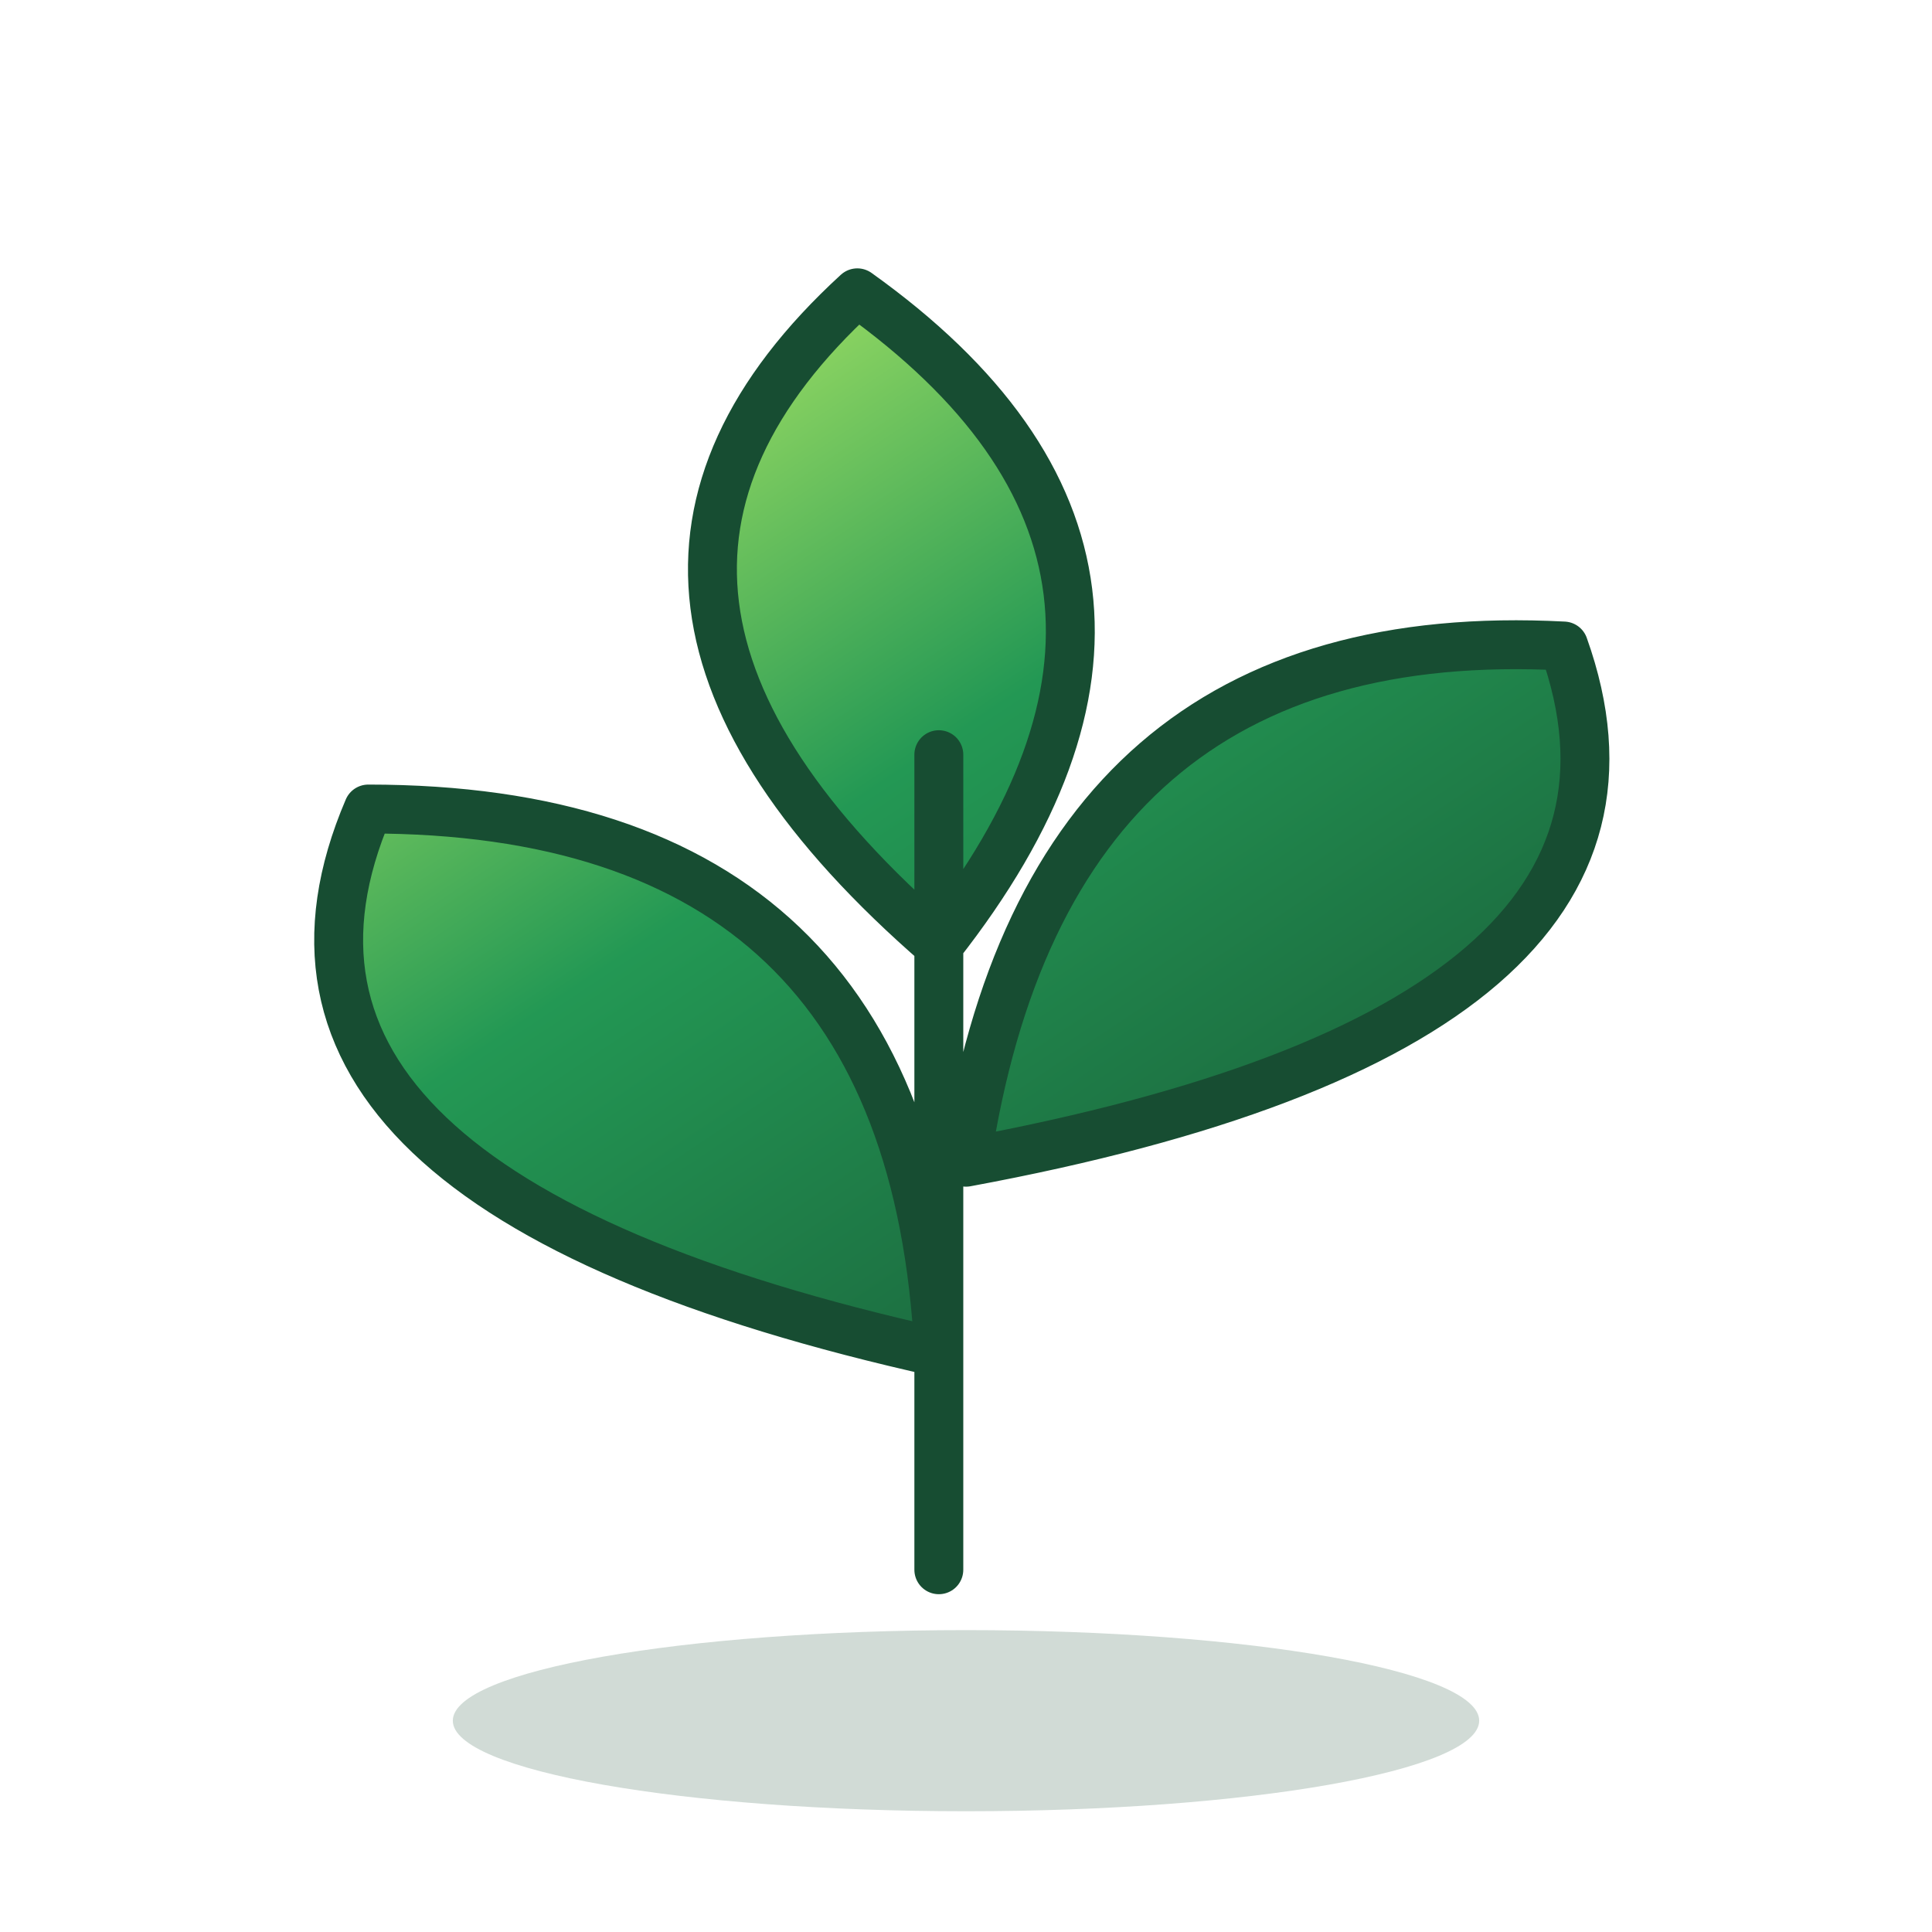
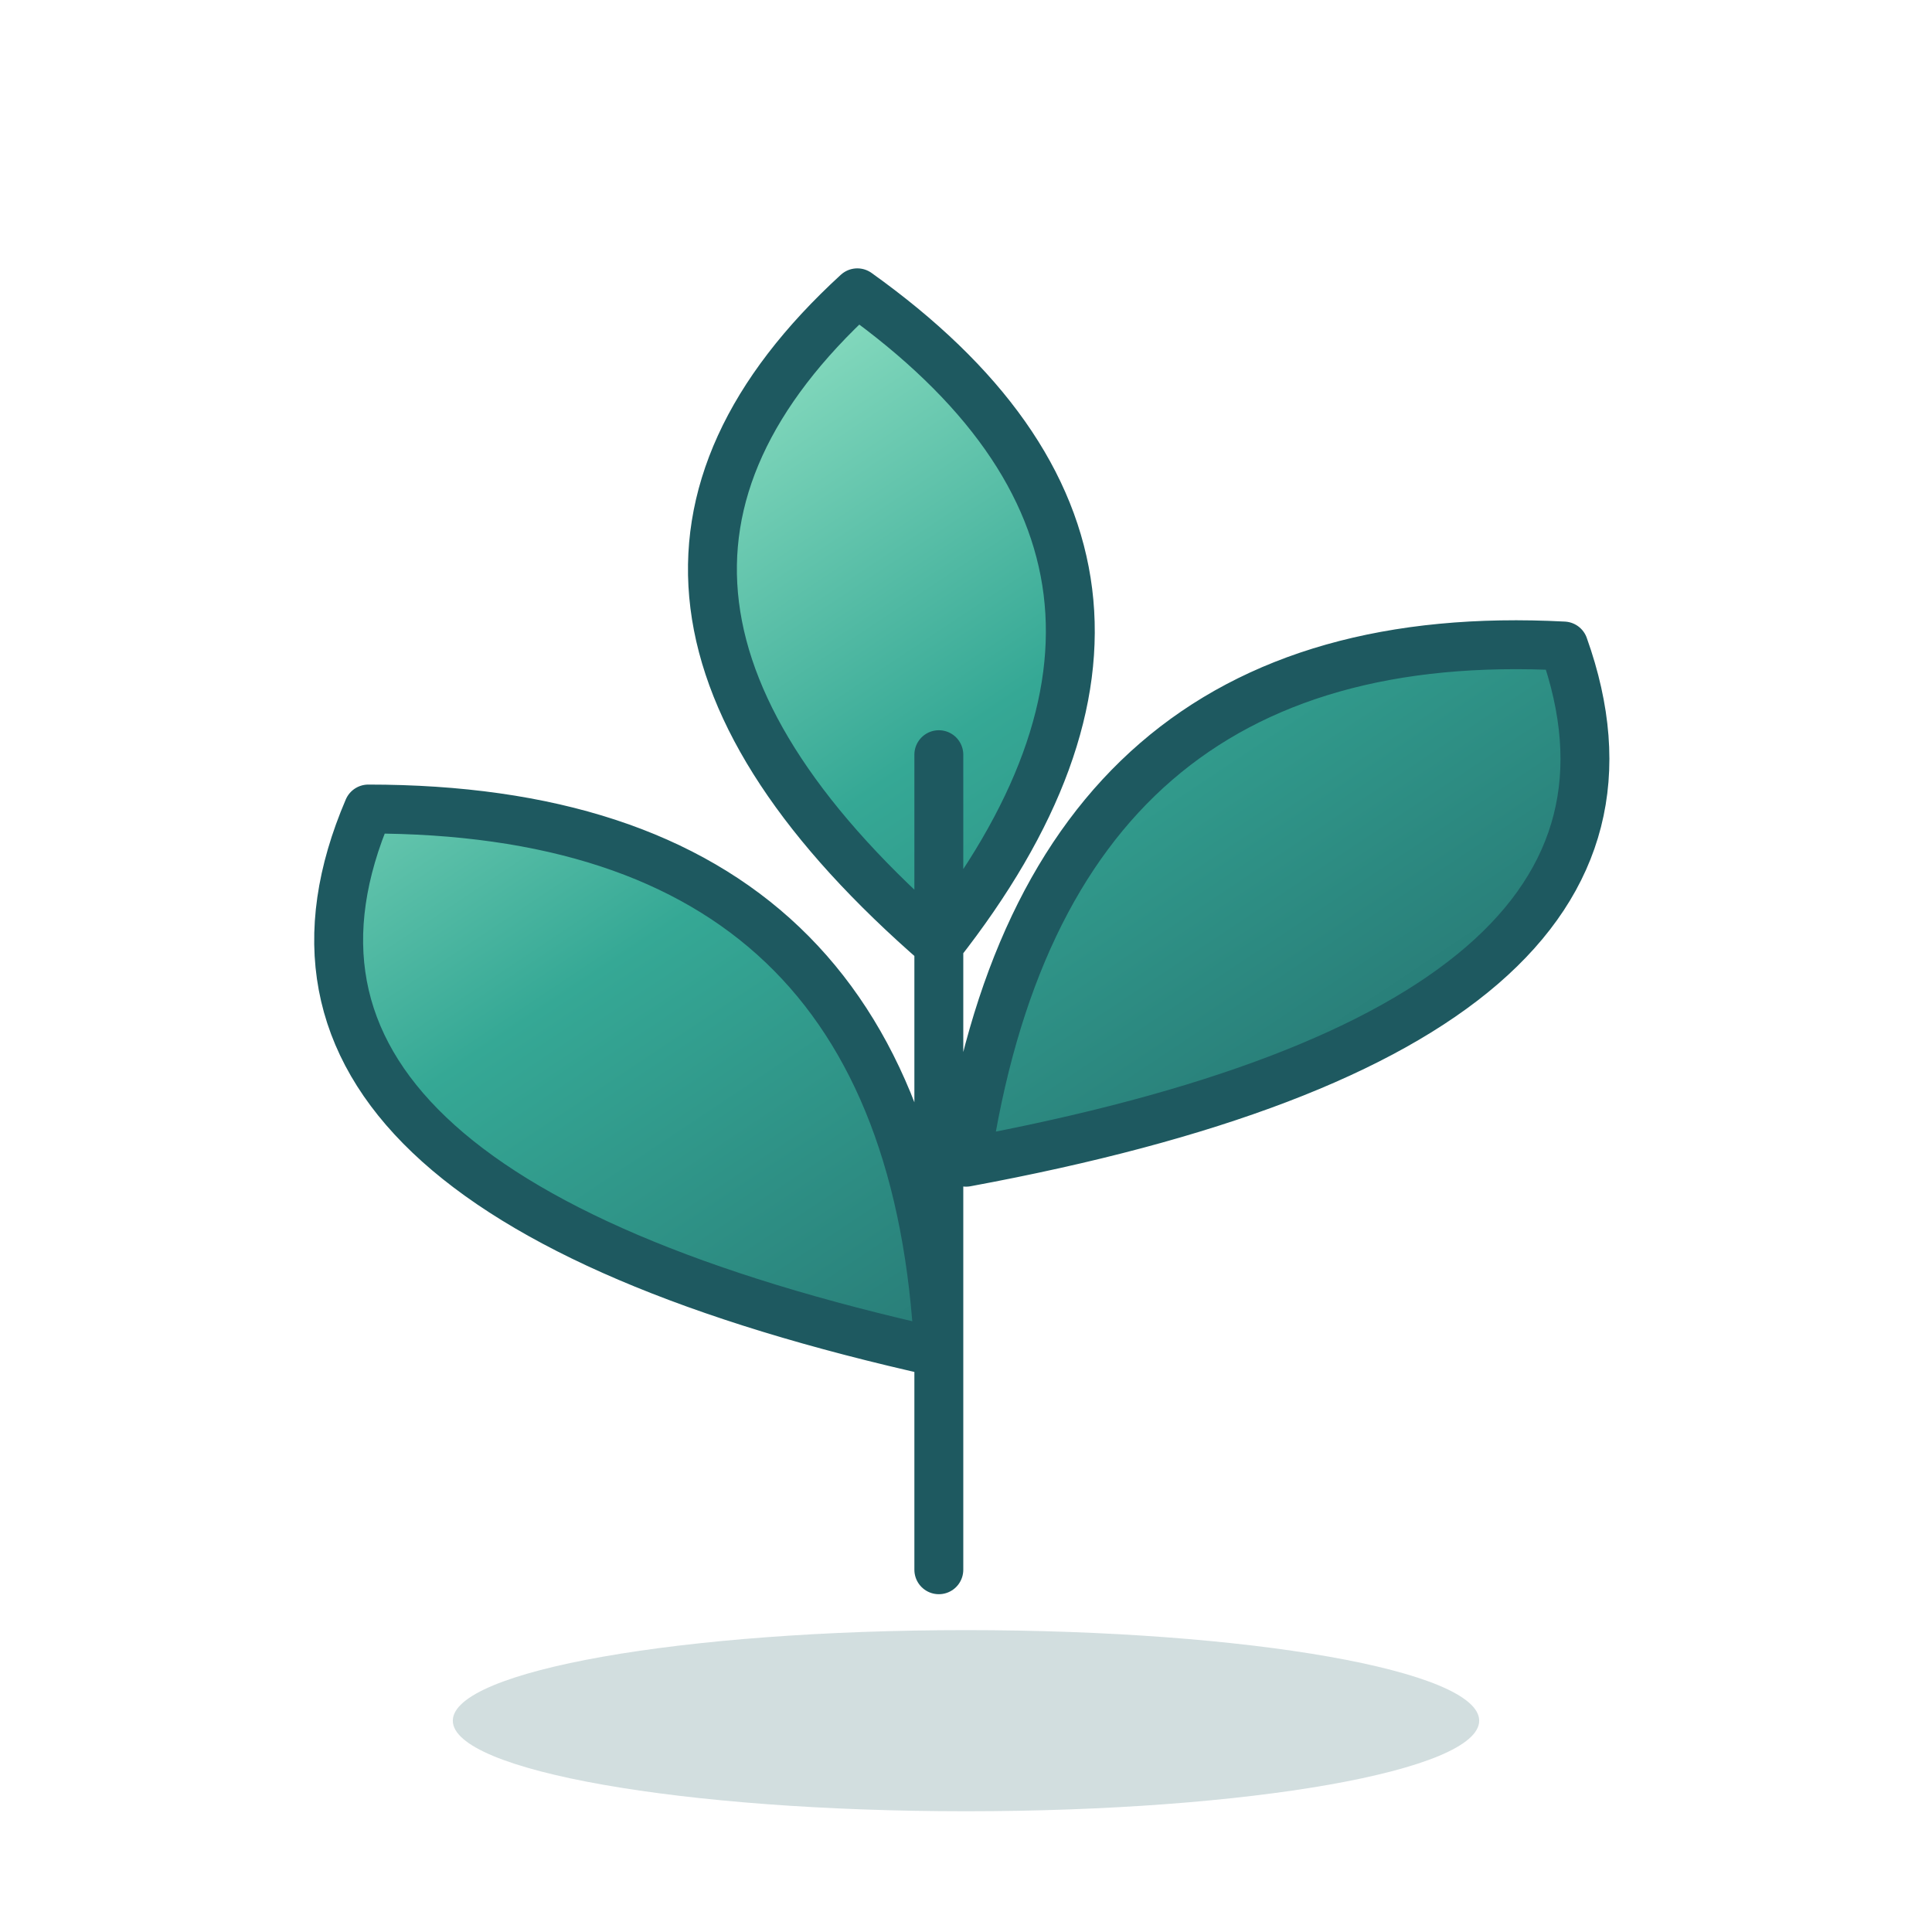
- <svg xmlns="http://www.w3.org/2000/svg" viewBox="0 0 64 64" data-family="leaf" data-rank="crafted" data-material="rounded foliage">
+ <svg xmlns="http://www.w3.org/2000/svg" viewBox="0 0 64 64" data-family="leaf" data-rank="crafted" data-material="seasonal canopy tier-4">
  <defs>
    <linearGradient id="m" x1=".15" y1="0" x2=".8" y2="1" gradientUnits="objectBoundingBox">
-       <stop stop-color="#bbef67" />
-       <stop offset=".4" stop-color="#239854" />
-       <stop offset="1" stop-color="#174d32" />
+       <stop stop-color="#a9f0d0" />
+       <stop offset=".4" stop-color="#35a895" />
+       <stop offset="1" stop-color="#1e5960" />
    </linearGradient>
  </defs>
-   <ellipse cx="32" cy="57" rx="17" ry="3" fill="#174d32" opacity=".20" />
-   <g transform="translate(32 34) scale(0.9) translate(-32 -34)" fill="url(#m)" stroke="#174d32" stroke-width="1.8" stroke-linejoin="round" stroke-linecap="round">
+   <ellipse cx="32" cy="57" rx="17" ry="3" fill="#1e5960" opacity=".20" />
+   <g transform="translate(32 34) scale(0.9) translate(-32 -34)" fill="url(#m)" stroke="#1e5960" stroke-width="1.8" stroke-linejoin="round" stroke-linecap="round">
    <path d="M31 54V24M31 46Q4 40 10 26Q30 26 31 46M32 39Q59 34 54 20Q35 19 32 39M31 31Q16 18 28 7Q42 17 31 31" />
  </g>
</svg>
